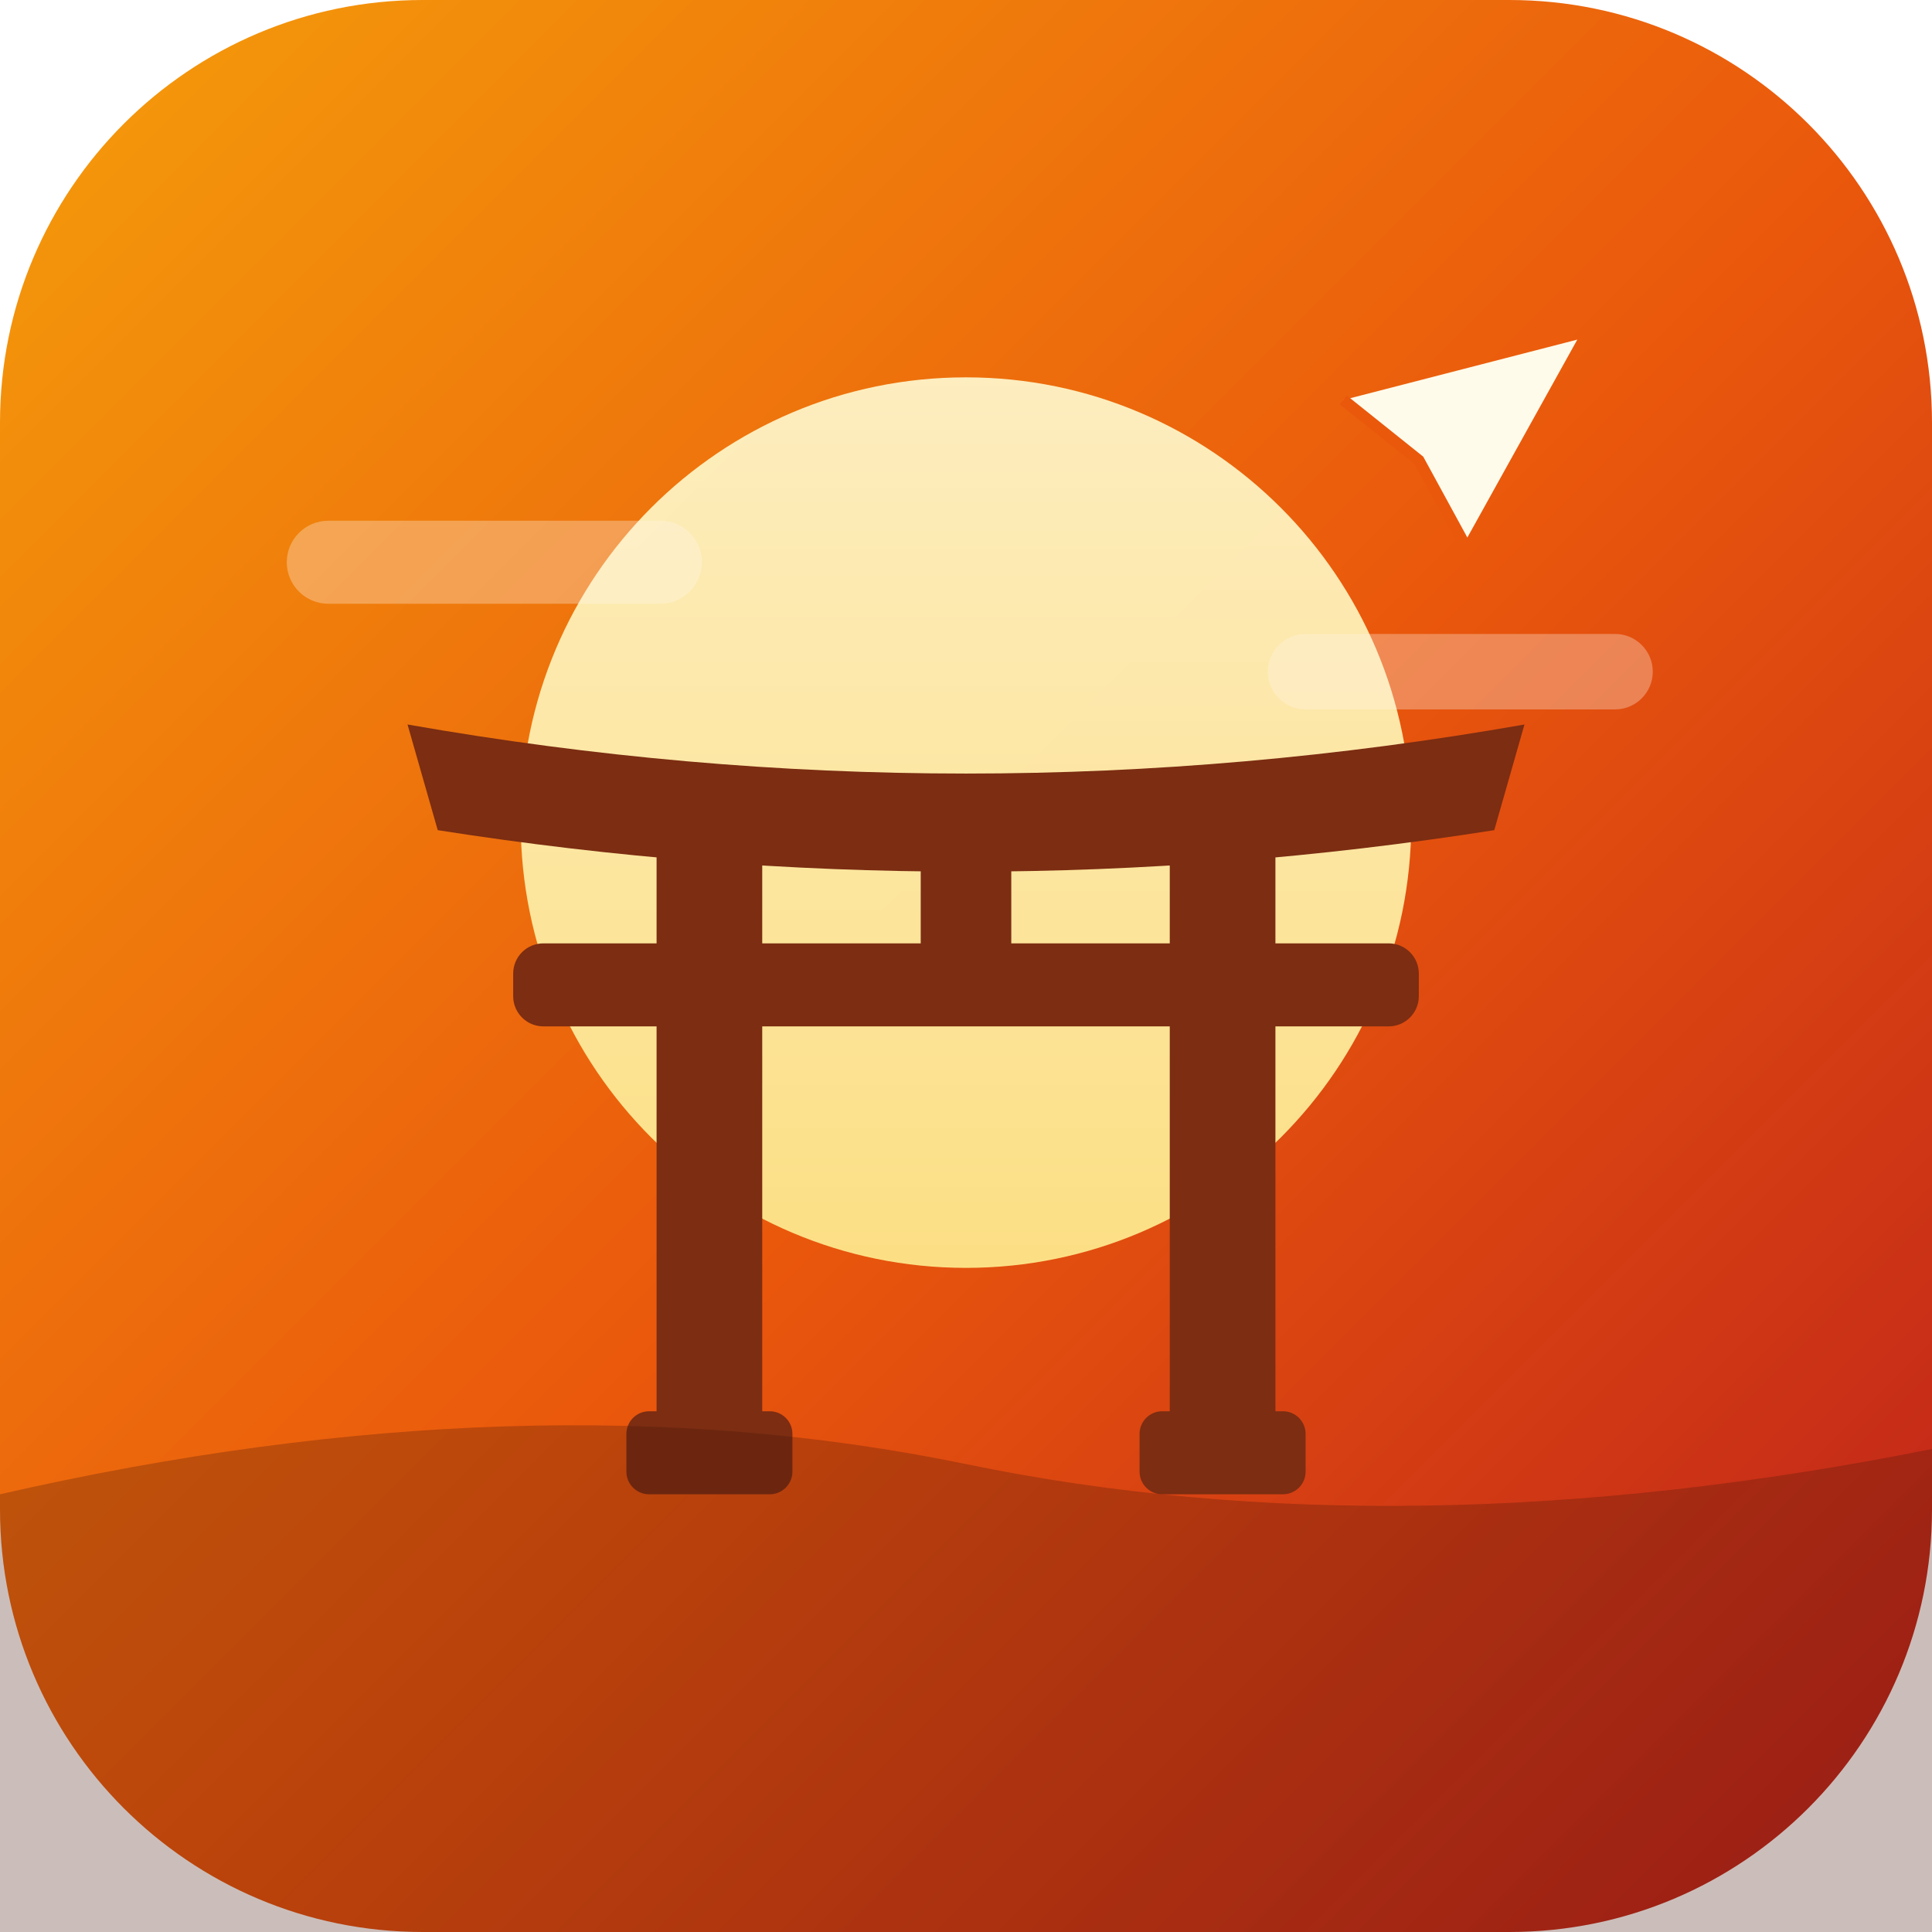
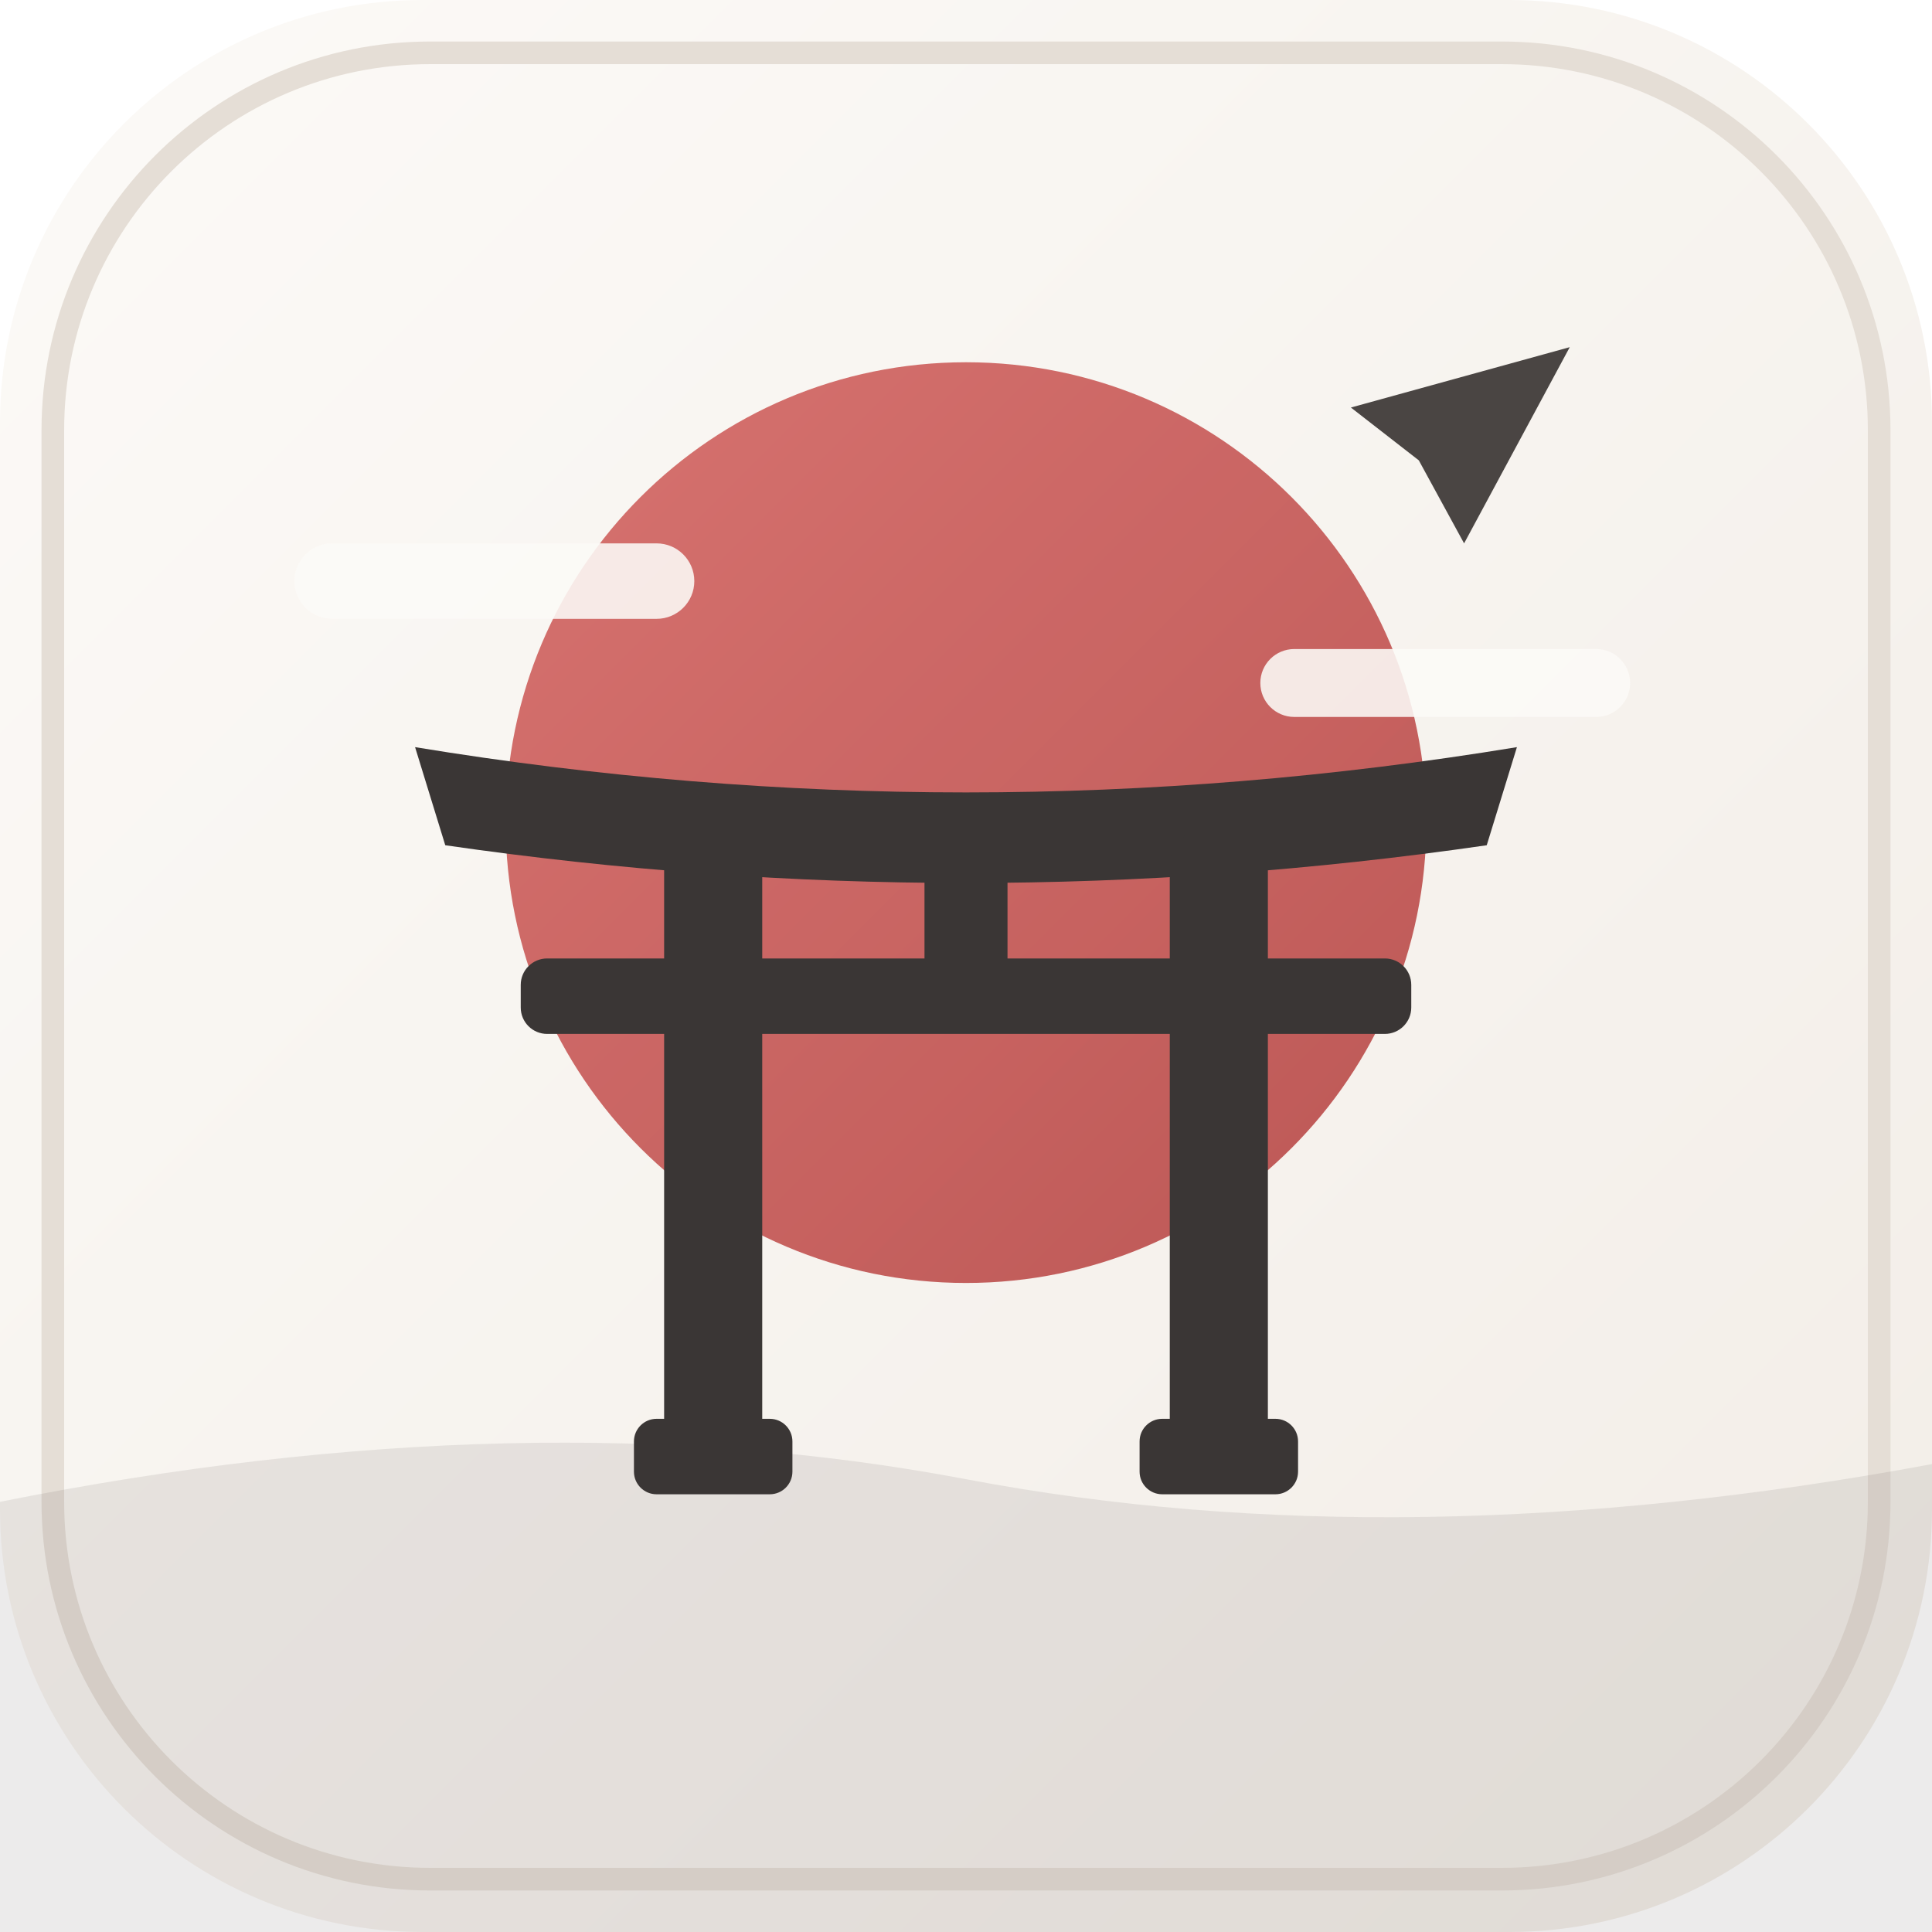
<svg xmlns="http://www.w3.org/2000/svg" viewBox="0 0 512 512">
  <defs>
-     <linearGradient id="sky" x1="0%" y1="0%" x2="100%" y2="100%">
-       <stop offset="0%" stop-color="#f59e0b" />
-       <stop offset="52%" stop-color="#ea580c" />
-       <stop offset="100%" stop-color="#b91c1c" />
+     <linearGradient id="bgWashi" x1="0%" y1="0%" x2="100%" y2="100%">
+       <stop offset="0%" stop-color="#fcfaf7" />
+       <stop offset="100%" stop-color="#f2ede7" />
    </linearGradient>
-     <linearGradient id="sun" x1="0%" y1="0%" x2="0%" y2="100%">
-       <stop offset="0%" stop-color="#fef3c7" />
-       <stop offset="100%" stop-color="#fde68a" />
+     <linearGradient id="akaneSun" x1="0%" y1="0%" x2="100%" y2="100%">
+       <stop offset="0%" stop-color="#d46b68" />
+       <stop offset="100%" stop-color="#b94e4c" />
    </linearGradient>
  </defs>
-   <rect width="512" height="512" rx="112" fill="url(#sky)" />
-   <circle cx="256" cy="218" r="118" fill="url(#sun)" opacity="0.95" />
-   <g fill="#fff7ed" opacity="0.32">
-     <rect x="76" y="138" width="110" height="22" rx="11" />
-     <rect x="336" y="168" width="102" height="20" rx="10" />
+   <rect width="512" height="512" rx="112" fill="url(#bgWashi)" />
+   <rect x="14" y="14" width="484" height="484" rx="100" fill="none" stroke="#e5ded6" stroke-width="6" />
+   <circle cx="256" cy="218" r="122" fill="url(#akaneSun)" opacity="0.94" />
+   <g fill="#fcfaf7" opacity="0.88">
+     <rect x="78" y="144" width="106" height="20" rx="10" />
+     <rect x="334" y="172" width="98" height="18" rx="9" />
  </g>
-   <g fill="#7c2d12">
-     <path d="M108 192 Q256 218 404 192 L396 220 Q256 242 116 220 Z" />
-     <rect x="136" y="250" width="240" height="22" rx="8" />
-     <rect x="244" y="218" width="24" height="36" rx="4" />
-     <rect x="174" y="216" width="28" height="176" rx="10" />
-     <rect x="310" y="216" width="28" height="176" rx="10" />
-     <rect x="166" y="374" width="44" height="22" rx="6" />
-     <rect x="302" y="374" width="44" height="22" rx="6" />
+   <g fill="#3a3635">
+     <path d="M110 198 Q256 222 402 198 L394 224 Q256 244 118 224 Z" />
+     <rect x="138" y="254" width="236" height="20" rx="7" />
+     <rect x="245" y="222" width="22" height="36" rx="4" />
+     <rect x="176" y="220" width="26" height="174" rx="9" />
+     <rect x="310" y="220" width="26" height="174" rx="9" />
+     <rect x="168" y="376" width="42" height="20" rx="6" />
+     <rect x="302" y="376" width="42" height="20" rx="6" />
  </g>
-   <path d="M356 106 L418 90 L388 144 L376 122 Z" fill="#fffbeb" />
-   <path d="M356 106 L376 122 L388 144" fill="none" stroke="#ea580c" stroke-width="3" />
-   <path d="M0 396 Q140 364 256 388 T512 384 L512 512 L0 512 Z" fill="#431407" opacity="0.28" />
+   <path d="M358 108 L416 92 L388 144 L376 122 Z" fill="#4a4543" />
+   <path d="M0 398 Q140 370 256 392 T512 388 L512 512 L0 512 Z" fill="#3a3635" opacity="0.10" />
</svg>
